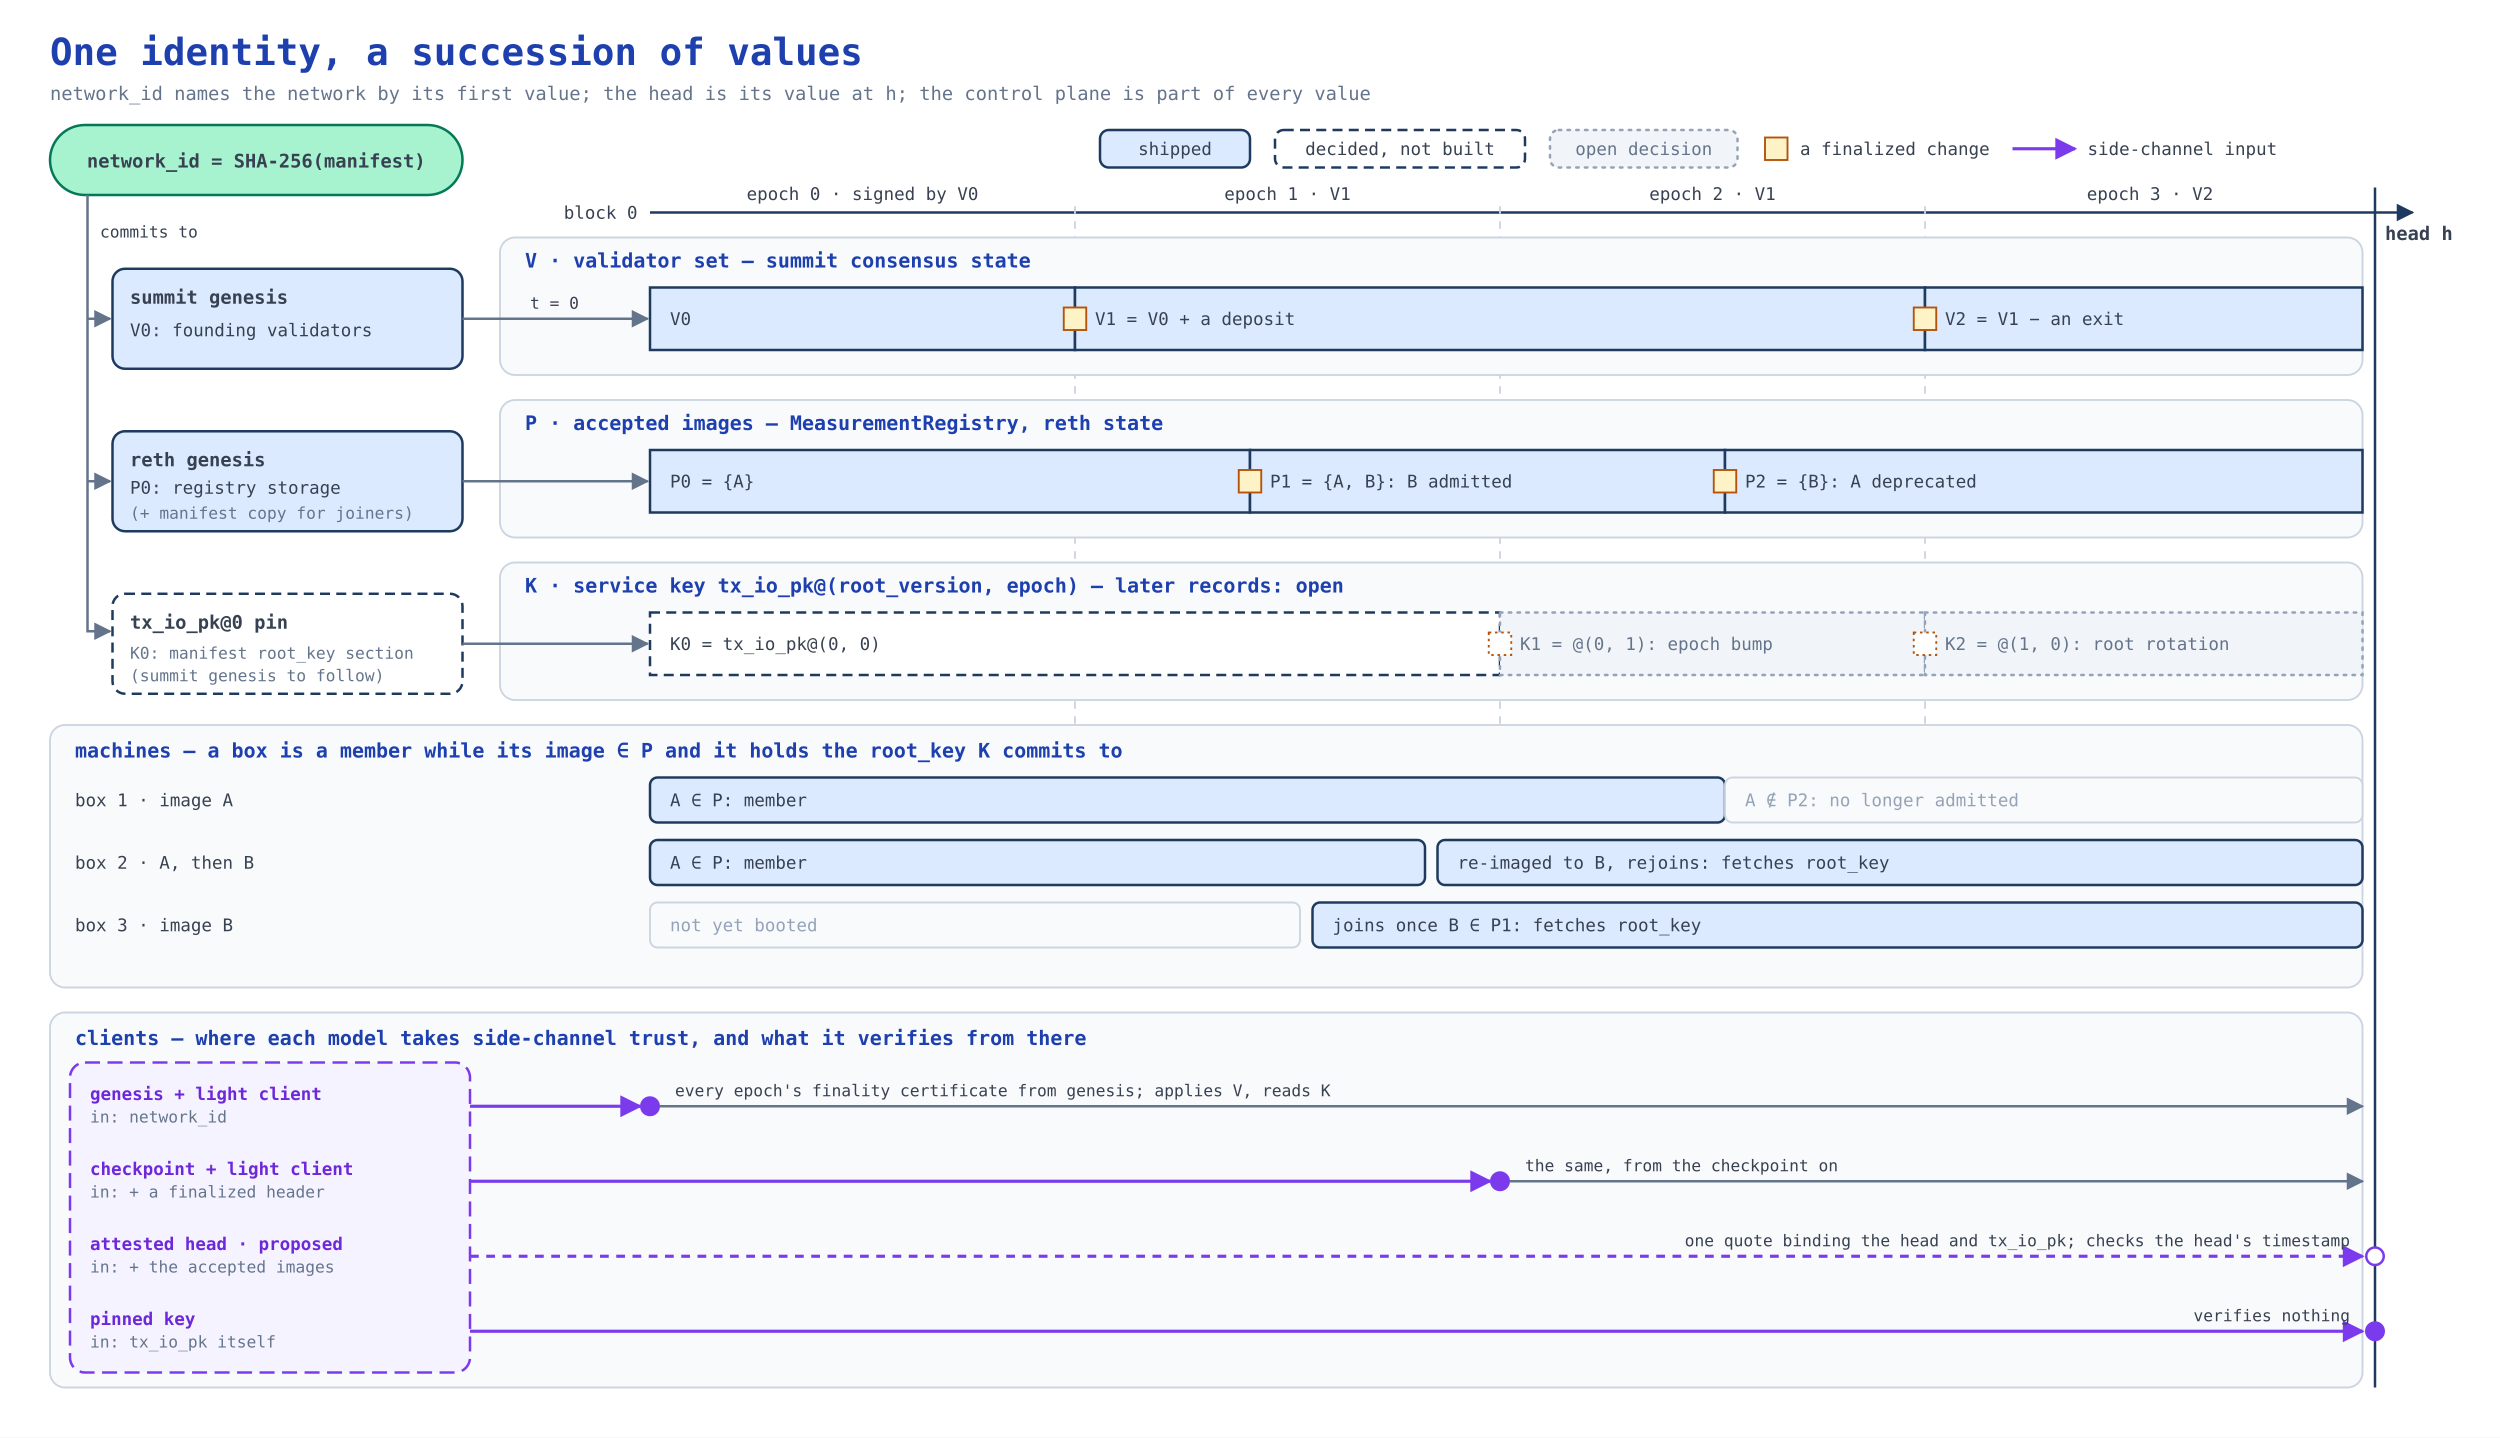
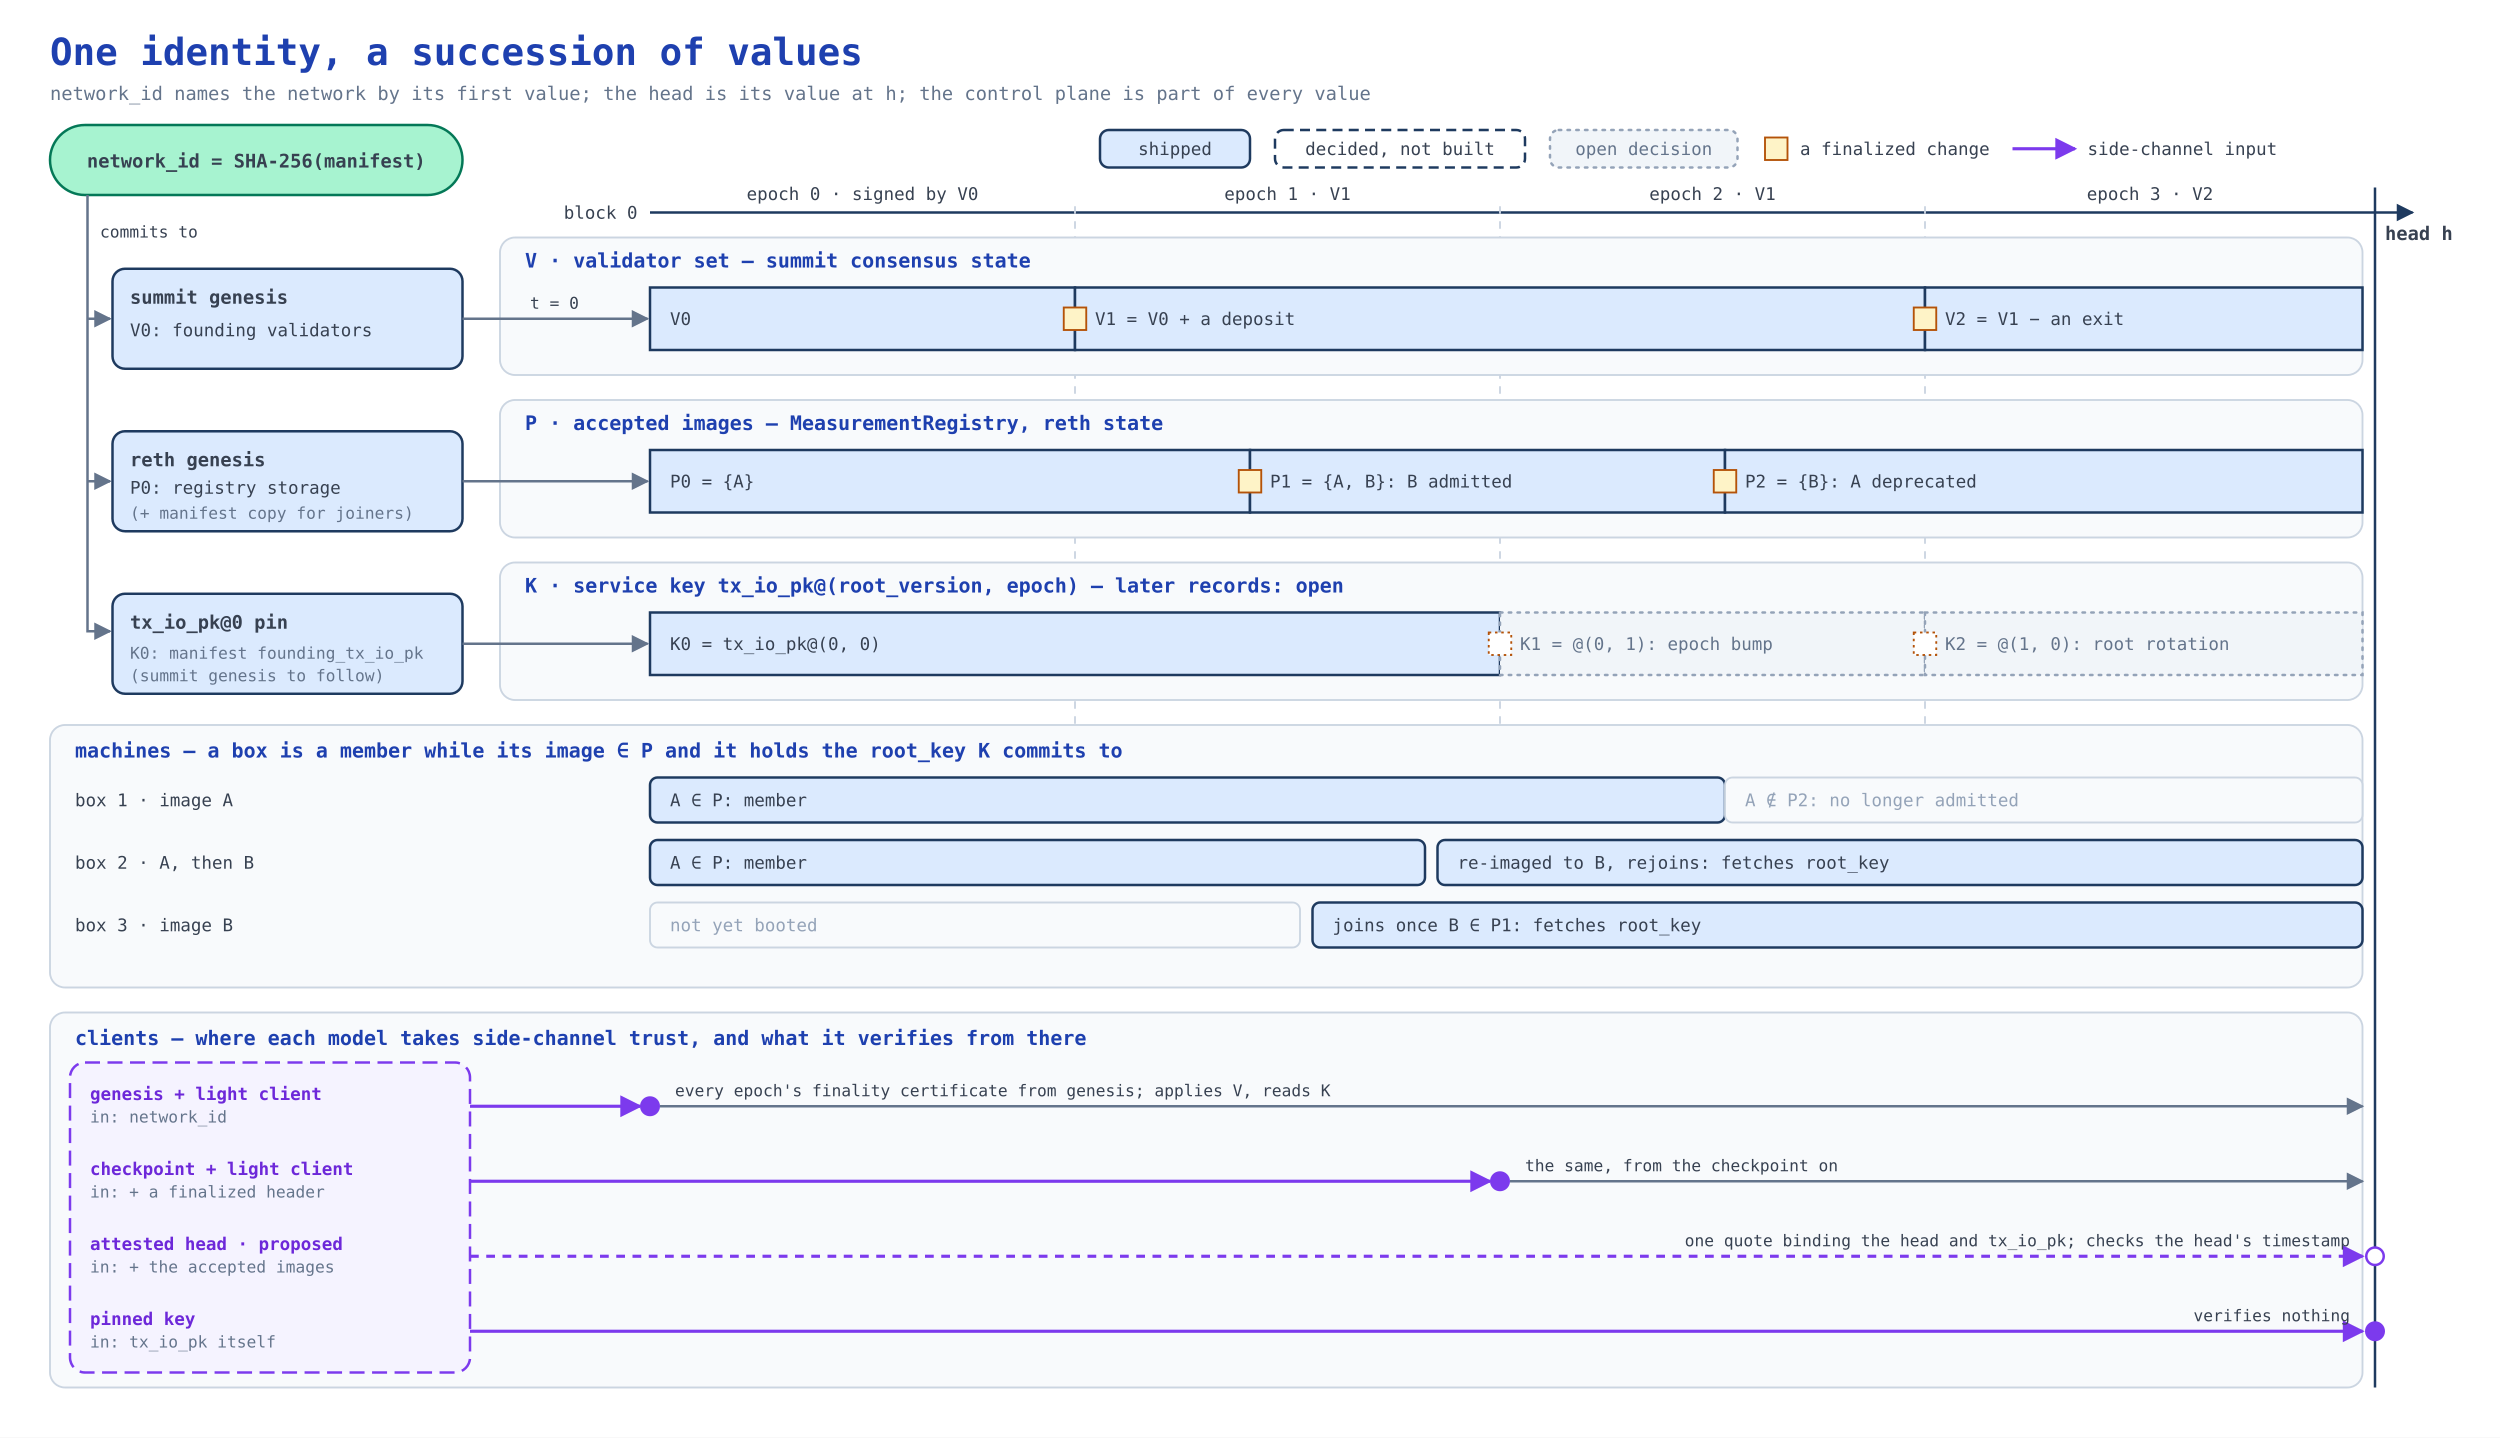
<svg xmlns="http://www.w3.org/2000/svg" viewBox="0 0 2000 1150" font-family="ui-monospace, SFMono-Regular, Menlo, Consolas, monospace">
  <style>
    text { fill: #374151; font-size: 14px; }
    .title    { font-size: 30px; font-weight: 700; fill: #1e40af; }
    .subtitle { font-size: 15px; fill: #64748b; }
    .b        { font-weight: 700; font-size: 15px; }
    .sub      { font-size: 13px; fill: #64748b; }
    .band &gt; rect  { fill: #f8fafc; stroke: #cbd5e1; stroke-width: 1.5; }
    .band &gt; text  { font-size: 16px; font-weight: 600; fill: #1e40af; }
    /* status of a mechanism: border style carries it (as in trust-chain.svg) */
    .shipped { fill: #dbeafe; stroke: #1e3a5f; stroke-width: 2; }
    .planned { fill: #ffffff; stroke: #1e3a5f; stroke-width: 2; stroke-dasharray: 8 5; }
    .open    { fill: #f1f5f9; stroke: #94a3b8; stroke-width: 2; stroke-dasharray: 2 5; stroke-linecap: round; }
    .open-text { fill: #64748b; }
    /* a box outside the network at that time */
    .out     { fill: #f8fafc; stroke: #cbd5e1; stroke-width: 1.5; }
    .out-text { fill: #94a3b8; }
    .root    { fill: #a7f3d0; stroke: #047857; stroke-width: 2; }
    .rail    { fill: #f5f3ff; stroke: #7c3aed; stroke-width: 2; stroke-dasharray: 12 6; }
    .rail-label { font-size: 16px; font-weight: 600; fill: #6d28d9; }
    .oob     { stroke: #7c3aed; stroke-width: 2.5; fill: none; }
    .oob.planned-oob { stroke-dasharray: 7 6; }
    .entry   { fill: #7c3aed; stroke: #7c3aed; stroke-width: 2; }
    .entry.planned-entry { fill: #ffffff; }
    .model   { font-size: 14px; font-weight: 600; fill: #6d28d9; }
    /* a finalized change: signed by that epoch's validators */
    .cert    { fill: #fef3c7; stroke: #b45309; stroke-width: 1.5; }
    .cert.open-cert { fill: #ffffff; stroke-dasharray: 2 3; }
    .epoch-line { stroke: #cbd5e1; stroke-width: 1.5; stroke-dasharray: 6 6; }
    .head-line  { stroke: #1e3a5f; stroke-width: 2; }
    .axis    { stroke: #1e3a5f; stroke-width: 2; fill: none; }
    .flow    { stroke: #64748b; stroke-width: 2; fill: none; }
    .flow-label { font-size: 13px; fill: #374151; }
  </style>
  <defs>
    <marker id="arrow" viewBox="0 0 10 10" refX="9" refY="5" markerWidth="7" markerHeight="7" orient="auto-start-reverse">
      <path d="M 0 0 L 10 5 L 0 10 z" fill="#64748b" />
    </marker>
    <marker id="arrow-axis" viewBox="0 0 10 10" refX="9" refY="5" markerWidth="7" markerHeight="7" orient="auto-start-reverse">
      <path d="M 0 0 L 10 5 L 0 10 z" fill="#1e3a5f" />
    </marker>
    <marker id="arrow-oob" viewBox="0 0 10 10" refX="9" refY="5" markerWidth="7" markerHeight="7" orient="auto-start-reverse">
      <path d="M 0 0 L 10 5 L 0 10 z" fill="#7c3aed" />
    </marker>
  </defs>
  <rect width="2000" height="1150" fill="#ffffff" />
  <text class="title" x="40" y="52">One identity, a succession of values</text>
  <text class="subtitle" x="40" y="80">network_id names the network by its first value; the head is its value at h; the control plane is part of every value</text>
  <rect class="shipped" x="880" y="104" width="120" height="30" rx="7" />
  <text x="940" y="124" text-anchor="middle">shipped</text>
  <rect class="planned" x="1020" y="104" width="200" height="30" rx="7" />
  <text x="1120" y="124" text-anchor="middle">decided, not built</text>
  <rect class="open" x="1240" y="104" width="150" height="30" rx="7" />
  <text class="open-text" x="1315" y="124" text-anchor="middle">open decision</text>
  <rect class="cert" x="1412" y="110" width="18" height="18" />
  <text x="1440" y="124">a finalized change</text>
  <line class="oob" x1="1610" y1="119" x2="1660" y2="119" marker-end="url(#arrow-oob)" />
  <text x="1670" y="124">side-channel input</text>
  <line class="axis" x1="520" y1="170" x2="1930" y2="170" marker-end="url(#arrow-axis)" />
  <text x="510" y="175" text-anchor="end">block 0</text>
  <text x="690" y="160" text-anchor="middle">epoch 0 · signed by V0</text>
  <text x="1030" y="160" text-anchor="middle">epoch 1 · V1</text>
  <text x="1370" y="160" text-anchor="middle">epoch 2 · V1</text>
  <text x="1720" y="160" text-anchor="middle">epoch 3 · V2</text>
  <line class="epoch-line" x1="860" y1="165" x2="860" y2="790" />
  <line class="epoch-line" x1="1200" y1="165" x2="1200" y2="790" />
  <line class="epoch-line" x1="1540" y1="165" x2="1540" y2="790" />
  <line class="head-line" x1="1900" y1="150" x2="1900" y2="1110" />
  <text class="b" x="1908" y="192">head h</text>
  <g transform="translate(40,100)">
    <rect class="root" width="330" height="56" rx="28" />
    <text class="b" x="165" y="34" text-anchor="middle">network_id = SHA-256(manifest)</text>
  </g>
  <path class="flow" d="M 70 156 V 505 H 88" marker-end="url(#arrow)" />
  <line class="flow" x1="70" y1="255" x2="88" y2="255" marker-end="url(#arrow)" />
  <line class="flow" x1="70" y1="385" x2="88" y2="385" marker-end="url(#arrow)" />
  <text class="flow-label" x="80" y="190">commits to</text>
  <g transform="translate(90,215)">
    <rect class="shipped" width="280" height="80" rx="10" />
    <text class="b" x="14" y="28">summit genesis</text>
    <text x="14" y="54">V0: founding validators</text>
  </g>
  <g transform="translate(90,345)">
    <rect class="shipped" width="280" height="80" rx="10" />
    <text class="b" x="14" y="28">reth genesis</text>
    <text x="14" y="50">P0: registry storage</text>
    <text class="sub" x="14" y="70">(+ manifest copy for joiners)</text>
  </g>
  <g transform="translate(90,475)">
-     <rect class="planned" width="280" height="80" rx="10" />
+     <rect class="shipped" width="280" height="80" rx="10" />
    <text class="b" x="14" y="28">tx_io_pk@0 pin</text>
-     <text class="sub" x="14" y="52">K0: manifest root_key section</text>
+     <text class="sub" x="14" y="52">K0: manifest founding_tx_io_pk</text>
    <text class="sub" x="14" y="70">(summit genesis to follow)</text>
  </g>
  <g class="band">
    <rect x="400" y="190" width="1490" height="110" rx="12" />
    <text x="420" y="214">V · validator set — summit consensus state</text>
  </g>
  <rect class="shipped" x="520" y="230" width="340" height="50" />
  <text x="536" y="260">V0</text>
  <rect class="shipped" x="860" y="230" width="680" height="50" />
  <text x="876" y="260">V1 = V0 + a deposit</text>
  <rect class="shipped" x="1540" y="230" width="350" height="50" />
  <text x="1556" y="260">V2 = V1 − an exit</text>
  <rect class="cert" x="851" y="246" width="18" height="18" />
  <rect class="cert" x="1531" y="246" width="18" height="18" />
  <g class="band">
    <rect x="400" y="320" width="1490" height="110" rx="12" />
    <text x="420" y="344">P · accepted images — MeasurementRegistry, reth state</text>
  </g>
  <rect class="shipped" x="520" y="360" width="480" height="50" />
  <text x="536" y="390">P0 = {A}</text>
  <rect class="shipped" x="1000" y="360" width="380" height="50" />
  <text x="1016" y="390">P1 = {A, B}: B admitted</text>
  <rect class="shipped" x="1380" y="360" width="510" height="50" />
  <text x="1396" y="390">P2 = {B}: A deprecated</text>
  <rect class="cert" x="991" y="376" width="18" height="18" />
  <rect class="cert" x="1371" y="376" width="18" height="18" />
  <g class="band">
    <rect x="400" y="450" width="1490" height="110" rx="12" />
    <text x="420" y="474">K · service key tx_io_pk@(root_version, epoch) — later records: open</text>
  </g>
-   <rect class="planned" x="520" y="490" width="680" height="50" />
+   <rect class="shipped" x="520" y="490" width="680" height="50" />
  <text x="536" y="520">K0 = tx_io_pk@(0, 0)</text>
  <rect class="open" x="1200" y="490" width="340" height="50" />
  <text class="open-text" x="1216" y="520">K1 = @(0, 1): epoch bump</text>
  <rect class="open" x="1540" y="490" width="350" height="50" />
  <text class="open-text" x="1556" y="520">K2 = @(1, 0): root rotation</text>
  <rect class="cert open-cert" x="1191" y="506" width="18" height="18" />
  <rect class="cert open-cert" x="1531" y="506" width="18" height="18" />
  <line class="flow" x1="370" y1="255" x2="518" y2="255" marker-end="url(#arrow)" />
  <line class="flow" x1="370" y1="385" x2="518" y2="385" marker-end="url(#arrow)" />
  <line class="flow" x1="370" y1="515" x2="518" y2="515" marker-end="url(#arrow)" />
  <text class="flow-label" x="424" y="247">t = 0</text>
  <g class="band">
    <rect x="40" y="580" width="1850" height="210" rx="12" />
    <text x="60" y="606">machines — a box is a member while its image ∈ P and it holds the root_key K commits to</text>
  </g>
  <text x="60" y="645">box 1 · image A</text>
  <text x="60" y="695">box 2 · A, then B</text>
  <text x="60" y="745">box 3 · image B</text>
  <rect class="shipped" x="520" y="622" width="860" height="36" rx="6" />
  <text x="536" y="645">A ∈ P: member</text>
  <rect class="out" x="1380" y="622" width="510" height="36" rx="6" />
  <text class="out-text" x="1396" y="645">A ∉ P2: no longer admitted</text>
  <rect class="shipped" x="520" y="672" width="620" height="36" rx="6" />
  <text x="536" y="695">A ∈ P: member</text>
  <rect class="shipped" x="1150" y="672" width="740" height="36" rx="6" />
  <text x="1166" y="695">re-imaged to B, rejoins: fetches root_key</text>
  <rect class="out" x="520" y="722" width="520" height="36" rx="6" />
  <text class="out-text" x="536" y="745">not yet booted</text>
  <rect class="shipped" x="1050" y="722" width="840" height="36" rx="6" />
  <text x="1066" y="745">joins once B ∈ P1: fetches root_key</text>
  <g class="band">
    <rect x="40" y="810" width="1850" height="300" rx="12" />
    <text x="60" y="836">clients — where each model takes side-channel trust, and what it verifies from there</text>
  </g>
  <rect class="rail" x="56" y="850" width="320" height="248" rx="12" />
  <text class="model" x="72" y="880">genesis + light client</text>
  <text class="sub" x="72" y="898">in: network_id</text>
  <line class="oob" x1="376" y1="885" x2="512" y2="885" marker-end="url(#arrow-oob)" />
  <circle class="entry" cx="520" cy="885" r="7" />
  <line class="flow" x1="528" y1="885" x2="1890" y2="885" marker-end="url(#arrow)" />
  <text class="flow-label" x="540" y="877">every epoch's finality certificate from genesis; applies V, reads K</text>
  <text class="model" x="72" y="940">checkpoint + light client</text>
  <text class="sub" x="72" y="958">in: + a finalized header</text>
  <line class="oob" x1="376" y1="945" x2="1192" y2="945" marker-end="url(#arrow-oob)" />
  <circle class="entry" cx="1200" cy="945" r="7" />
  <line class="flow" x1="1208" y1="945" x2="1890" y2="945" marker-end="url(#arrow)" />
  <text class="flow-label" x="1220" y="937">the same, from the checkpoint on</text>
  <text class="model" x="72" y="1000">attested head · proposed</text>
  <text class="sub" x="72" y="1018">in: + the accepted images</text>
  <line class="oob planned-oob" x1="376" y1="1005" x2="1890" y2="1005" marker-end="url(#arrow-oob)" />
  <circle class="entry planned-entry" cx="1900" cy="1005" r="7" />
  <text class="flow-label" x="1880" y="997" text-anchor="end">one quote binding the head and tx_io_pk; checks the head's timestamp</text>
  <text class="model" x="72" y="1060">pinned key</text>
  <text class="sub" x="72" y="1078">in: tx_io_pk itself</text>
  <line class="oob" x1="376" y1="1065" x2="1890" y2="1065" marker-end="url(#arrow-oob)" />
  <circle class="entry" cx="1900" cy="1065" r="7" />
  <text class="flow-label" x="1880" y="1057" text-anchor="end">verifies nothing</text>
</svg>
